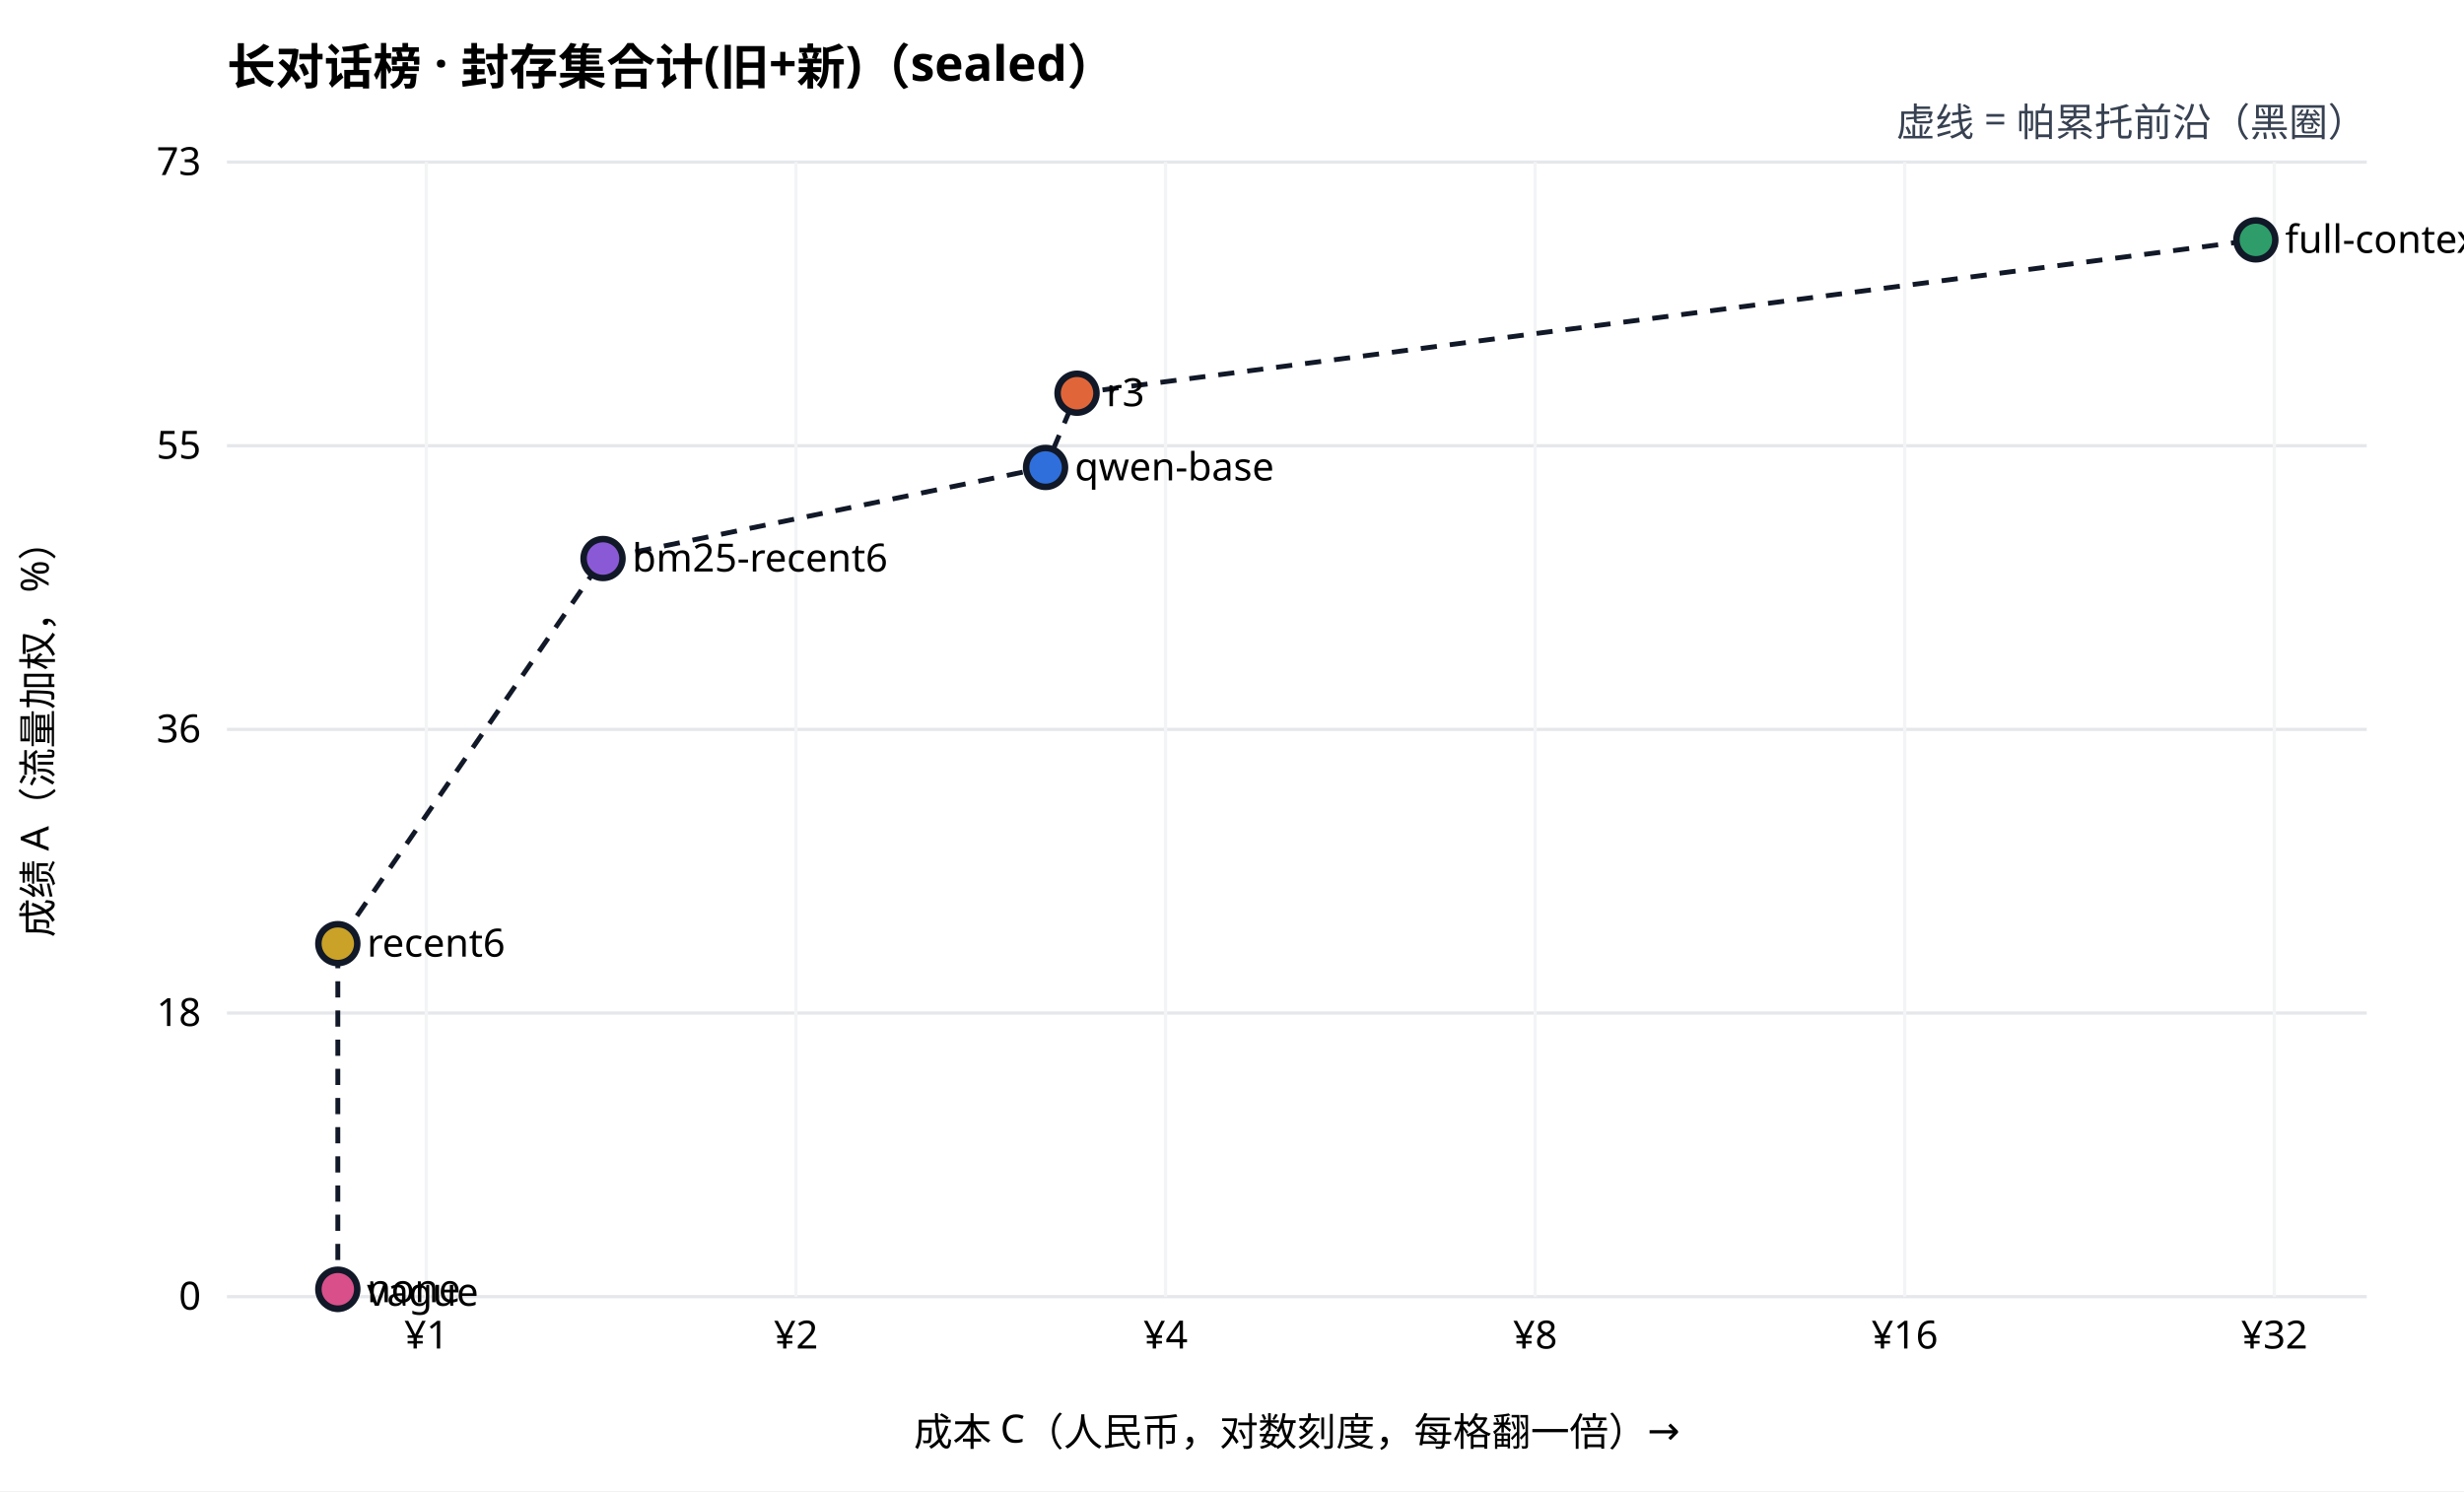
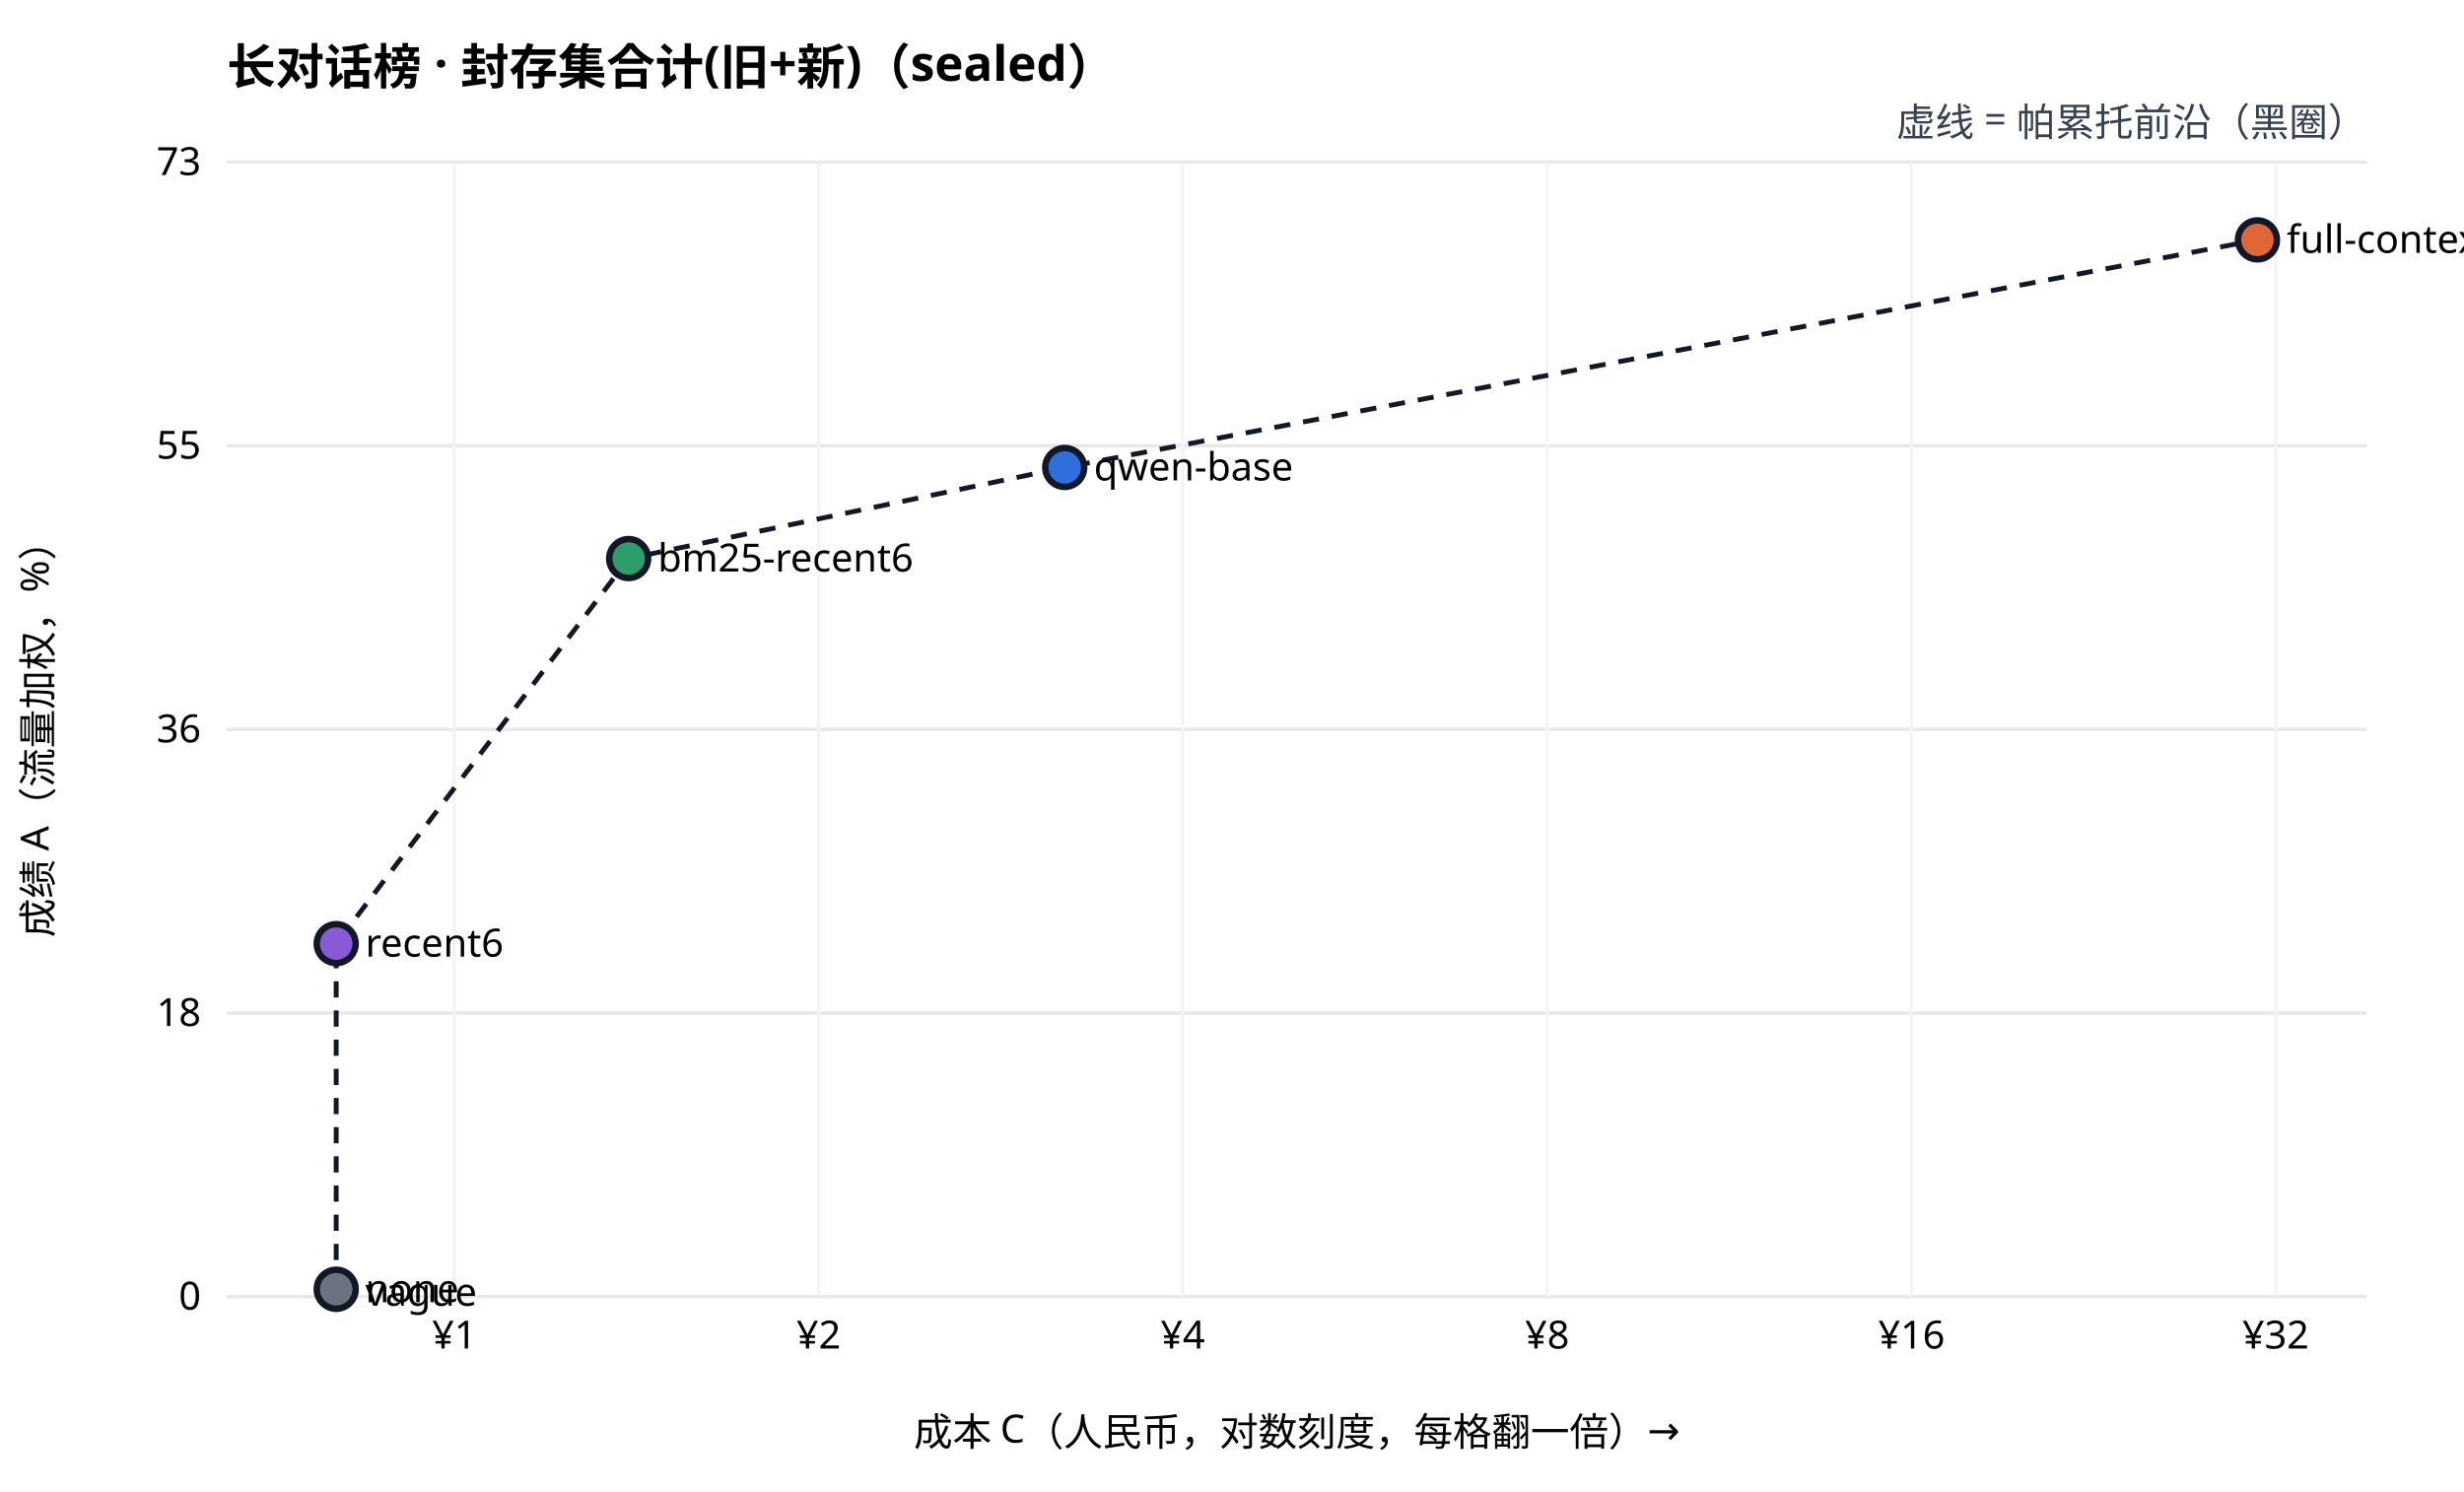
<svg xmlns="http://www.w3.org/2000/svg" viewBox="0 0 760 460" font-family="sans-serif" font-size="12">
  <rect width="760" height="460" fill="white" />
  <text x="70" y="26" font-size="15" font-weight="bold">长对话榜 · 封存集合计(旧+新)（sealed）</text>
  <line x1="70" x2="730" y1="400.0" y2="400.0" stroke="#e5e7eb" />
  <text x="62" y="404.0" text-anchor="end">0</text>
  <line x1="70" x2="730" y1="312.5" y2="312.5" stroke="#e5e7eb" />
  <text x="62" y="316.5" text-anchor="end">18</text>
  <line x1="70" x2="730" y1="225.0" y2="225.0" stroke="#e5e7eb" />
  <text x="62" y="229.0" text-anchor="end">36</text>
  <line x1="70" x2="730" y1="137.5" y2="137.5" stroke="#e5e7eb" />
  <text x="62" y="141.5" text-anchor="end">55</text>
  <line x1="70" x2="730" y1="50.0" y2="50.0" stroke="#e5e7eb" />
  <text x="62" y="54.0" text-anchor="end">73</text>
-   <line x1="131.5" x2="131.5" y1="50" y2="400" stroke="#f3f4f6" />
-   <text x="131.5" y="416" text-anchor="middle">¥1</text>
-   <line x1="245.5" x2="245.5" y1="50" y2="400" stroke="#f3f4f6" />
-   <text x="245.5" y="416" text-anchor="middle">¥2</text>
-   <line x1="359.5" x2="359.5" y1="50" y2="400" stroke="#f3f4f6" />
-   <text x="359.5" y="416" text-anchor="middle">¥4</text>
-   <line x1="473.5" x2="473.5" y1="50" y2="400" stroke="#f3f4f6" />
-   <text x="473.5" y="416" text-anchor="middle">¥8</text>
-   <line x1="587.5" x2="587.5" y1="50" y2="400" stroke="#f3f4f6" />
-   <text x="587.5" y="416" text-anchor="middle">¥16</text>
-   <line x1="701.5" x2="701.5" y1="50" y2="400" stroke="#f3f4f6" />
-   <text x="701.5" y="416" text-anchor="middle">¥32</text>
+   <line x1="140.1" x2="140.1" y1="50" y2="400" stroke="#f3f4f6" />
+   <text x="140.1" y="416" text-anchor="middle">¥1</text>
+   <line x1="252.5" x2="252.5" y1="50" y2="400" stroke="#f3f4f6" />
+   <text x="252.5" y="416" text-anchor="middle">¥2</text>
+   <line x1="364.8" x2="364.8" y1="50" y2="400" stroke="#f3f4f6" />
+   <text x="364.8" y="416" text-anchor="middle">¥4</text>
+   <line x1="477.2" x2="477.2" y1="50" y2="400" stroke="#f3f4f6" />
+   <text x="477.2" y="416" text-anchor="middle">¥8</text>
+   <line x1="589.6" x2="589.6" y1="50" y2="400" stroke="#f3f4f6" />
+   <text x="589.6" y="416" text-anchor="middle">¥16</text>
+   <line x1="701.9" x2="701.9" y1="50" y2="400" stroke="#f3f4f6" />
+   <text x="701.9" y="416" text-anchor="middle">¥32</text>
  <text x="400" y="446" text-anchor="middle">成本 C（人民币，对数刻度，每格翻一倍）→</text>
  <text x="16" y="225" transform="rotate(-90 16 225)" text-anchor="middle">成绩 A（流量加权，%）</text>
-   <polyline fill="none" stroke="#111827" stroke-width="1.5" stroke-dasharray="5 4" points="104.2,397.7 104.2,291.1 186.0,172.3 322.5,144.2 332.2,121.3 695.8,74.0" />
-   <circle cx="322.5" cy="144.2" r="6" fill="#2f6fdb" stroke="#111827" stroke-width="2" />
-   <text x="331.5" y="148.2">qwen-base</text>
-   <circle cx="332.2" cy="121.3" r="6" fill="#e0663a" stroke="#111827" stroke-width="2" />
-   <text x="341.2" y="125.3">r3</text>
-   <circle cx="695.8" cy="74.0" r="6" fill="#2e9d6a" stroke="#111827" stroke-width="2" />
-   <text x="704.8" y="78.0">full-context</text>
-   <circle cx="186.0" cy="172.3" r="6" fill="#8a5ad6" stroke="#111827" stroke-width="2" />
-   <text x="195.0" y="176.3">bm25-recent6</text>
-   <circle cx="104.2" cy="291.1" r="6" fill="#c9a227" stroke="#111827" stroke-width="2" />
-   <text x="113.2" y="295.1">recent6</text>
-   <circle cx="104.2" cy="398.8" r="6" fill="#6b7280" />
-   <text x="113.2" y="402.8">vague</text>
-   <circle cx="104.2" cy="397.7" r="6" fill="#d94f8a" stroke="#111827" stroke-width="2" />
-   <text x="113.2" y="401.7">none</text>
+   <polyline fill="none" stroke="#111827" stroke-width="1.5" stroke-dasharray="5 4" points="103.7,397.7 103.7,291.1 193.9,172.3 328.4,144.2 696.3,74.0" />
+   <circle cx="328.4" cy="144.2" r="6" fill="#2f6fdb" stroke="#111827" stroke-width="2" />
+   <text x="337.4" y="148.2">qwen-base</text>
+   <circle cx="696.3" cy="74.0" r="6" fill="#e0663a" stroke="#111827" stroke-width="2" />
+   <text x="705.3" y="78.0">full-context</text>
+   <circle cx="193.9" cy="172.3" r="6" fill="#2e9d6a" stroke="#111827" stroke-width="2" />
+   <text x="202.9" y="176.3">bm25-recent6</text>
+   <circle cx="103.7" cy="291.1" r="6" fill="#8a5ad6" stroke="#111827" stroke-width="2" />
+   <text x="112.7" y="295.1">recent6</text>
+   <circle cx="103.7" cy="398.8" r="6" fill="#c9a227" />
+   <text x="112.7" y="402.8">vague</text>
+   <circle cx="103.7" cy="397.7" r="6" fill="#6b7280" stroke="#111827" stroke-width="2" />
+   <text x="112.7" y="401.7">none</text>
  <text x="730" y="42" text-anchor="end" fill="#374151">虚线 = 帕累托前沿（黑圈）</text>
</svg>
